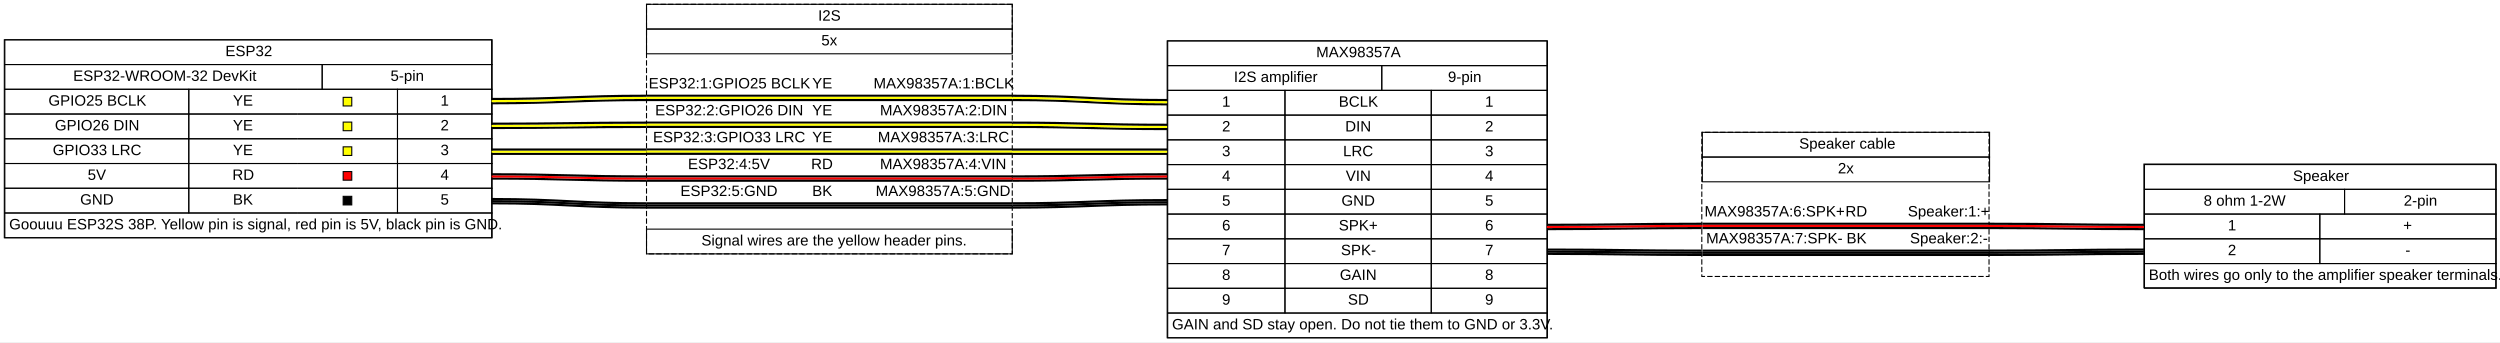
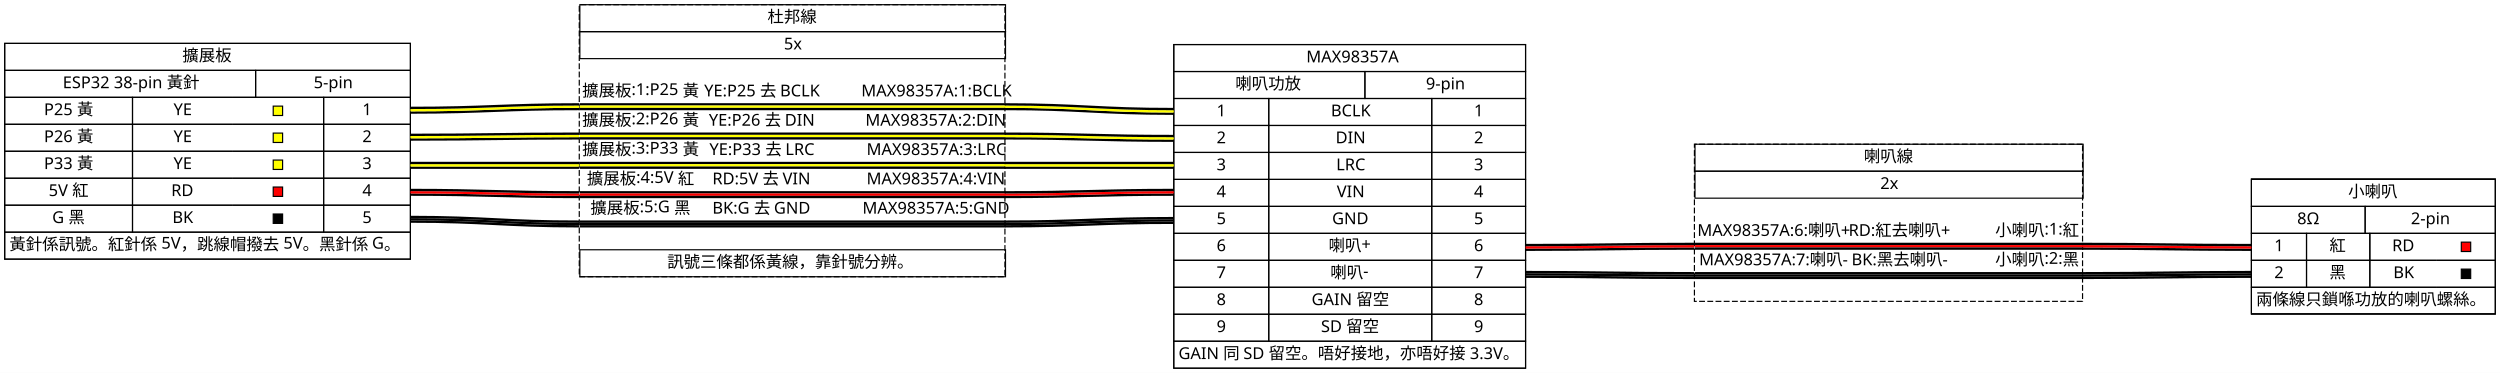
- <svg xmlns="http://www.w3.org/2000/svg" width="2324pt" height="318pt" viewBox="0.00 0.00 2324.00 318.00">
+ <svg xmlns="http://www.w3.org/2000/svg" width="2132pt" height="318pt" viewBox="0.00 0.00 2132.00 318.00">
  <g id="graph0" class="graph" transform="scale(1 1) rotate(0) translate(4 314)">
-     <polygon fill="#ffffff" stroke="transparent" points="-4,4 -4,-314 2320,-314 2320,4 -4,4" />
+     <polygon fill="#ffffff" stroke="transparent" points="-4,4 -4,-314 2128,-314 2128,4 -4,4" />
    <g id="node1" class="node">
-       <polygon fill="#ffffff" stroke="black" points="453,-277 0,-277 0,-93 453,-93 453,-277" />
-       <polygon fill="none" stroke="black" points="0.5,-254 0.5,-277 453.5,-277 453.5,-254 0.5,-254" />
-       <text text-anchor="start" x="205.5" y="-261.8" font-family="arial" font-size="14.00">ESP32</text>
-       <polygon fill="none" stroke="black" points="0.5,-231 0.5,-254 295.5,-254 295.5,-231 0.5,-231" />
-       <text text-anchor="start" x="64" y="-238.8" font-family="arial" font-size="14.00">ESP32-WROOM-32 DevKit</text>
-       <polygon fill="none" stroke="black" points="295.5,-231 295.5,-254 453.5,-254 453.5,-231 295.5,-231" />
-       <text text-anchor="start" x="359" y="-238.8" font-family="arial" font-size="14.00">5-pin</text>
-       <polygon fill="none" stroke="black" points="0.5,-208 0.5,-231 171.5,-231 171.5,-208 0.5,-208" />
-       <text text-anchor="start" x="41" y="-215.8" font-family="arial" font-size="14.00">GPIO25 BCLK</text>
-       <polyline fill="none" stroke="black" points="272.5,-231 171.5,-231 171.5,-208 272.5,-208 " />
-       <text text-anchor="start" x="212.5" y="-215.8" font-family="arial" font-size="14.00">YE</text>
-       <polyline fill="none" stroke="black" points="272.5,-208 365.5,-208 365.5,-231 272.5,-231 " />
-       <polygon fill="#ffff00" stroke="transparent" points="315,-215.5 315,-223.5 323,-223.5 323,-215.5 315,-215.5" />
-       <polygon fill="none" stroke="black" points="315,-215.5 315,-223.5 323,-223.5 323,-215.5 315,-215.5" />
-       <polygon fill="none" stroke="black" points="365.5,-208 365.5,-231 453.5,-231 453.5,-208 365.5,-208" />
-       <text text-anchor="start" x="405.5" y="-215.8" font-family="arial" font-size="14.00">1</text>
-       <polygon fill="none" stroke="black" points="0.5,-185 0.5,-208 171.5,-208 171.5,-185 0.5,-185" />
-       <text text-anchor="start" x="47" y="-192.8" font-family="arial" font-size="14.00">GPIO26 DIN</text>
-       <polyline fill="none" stroke="black" points="272.5,-208 171.5,-208 171.5,-185 272.5,-185 " />
-       <text text-anchor="start" x="212.5" y="-192.8" font-family="arial" font-size="14.00">YE</text>
-       <polyline fill="none" stroke="black" points="272.5,-185 365.5,-185 365.5,-208 272.5,-208 " />
-       <polygon fill="#ffff00" stroke="transparent" points="315,-192.5 315,-200.5 323,-200.5 323,-192.5 315,-192.5" />
-       <polygon fill="none" stroke="black" points="315,-192.5 315,-200.5 323,-200.5 323,-192.5 315,-192.5" />
-       <polygon fill="none" stroke="black" points="365.5,-185 365.5,-208 453.5,-208 453.5,-185 365.5,-185" />
-       <text text-anchor="start" x="405.5" y="-192.8" font-family="arial" font-size="14.00">2</text>
-       <polygon fill="none" stroke="black" points="0.5,-162 0.5,-185 171.5,-185 171.5,-162 0.5,-162" />
-       <text text-anchor="start" x="45" y="-169.8" font-family="arial" font-size="14.00">GPIO33 LRC</text>
-       <polyline fill="none" stroke="black" points="272.5,-185 171.5,-185 171.5,-162 272.5,-162 " />
-       <text text-anchor="start" x="212.5" y="-169.8" font-family="arial" font-size="14.00">YE</text>
-       <polyline fill="none" stroke="black" points="272.5,-162 365.5,-162 365.5,-185 272.5,-185 " />
-       <polygon fill="#ffff00" stroke="transparent" points="315,-169.5 315,-177.5 323,-177.5 323,-169.5 315,-169.5" />
-       <polygon fill="none" stroke="black" points="315,-169.5 315,-177.5 323,-177.5 323,-169.5 315,-169.5" />
-       <polygon fill="none" stroke="black" points="365.5,-162 365.5,-185 453.5,-185 453.5,-162 365.5,-162" />
-       <text text-anchor="start" x="405.5" y="-169.8" font-family="arial" font-size="14.00">3</text>
-       <polygon fill="none" stroke="black" points="0.5,-139 0.5,-162 171.5,-162 171.5,-139 0.5,-139" />
-       <text text-anchor="start" x="77.5" y="-146.8" font-family="arial" font-size="14.00">5V</text>
-       <polyline fill="none" stroke="black" points="272.5,-162 171.5,-162 171.5,-139 272.5,-139 " />
-       <text text-anchor="start" x="212" y="-146.8" font-family="arial" font-size="14.00">RD</text>
-       <polyline fill="none" stroke="black" points="272.5,-139 365.5,-139 365.5,-162 272.5,-162 " />
-       <polygon fill="#ff0000" stroke="transparent" points="315,-146.5 315,-154.5 323,-154.5 323,-146.5 315,-146.5" />
-       <polygon fill="none" stroke="black" points="315,-146.5 315,-154.5 323,-154.5 323,-146.5 315,-146.5" />
-       <polygon fill="none" stroke="black" points="365.5,-139 365.5,-162 453.5,-162 453.5,-139 365.5,-139" />
-       <text text-anchor="start" x="405.5" y="-146.8" font-family="arial" font-size="14.00">4</text>
-       <polygon fill="none" stroke="black" points="0.5,-116 0.5,-139 171.5,-139 171.5,-116 0.5,-116" />
-       <text text-anchor="start" x="70.5" y="-123.8" font-family="arial" font-size="14.00">GND</text>
-       <polyline fill="none" stroke="black" points="272.5,-139 171.5,-139 171.5,-116 272.5,-116 " />
-       <text text-anchor="start" x="212.5" y="-123.8" font-family="arial" font-size="14.00">BK</text>
-       <polyline fill="none" stroke="black" points="272.5,-116 365.5,-116 365.5,-139 272.5,-139 " />
-       <polygon fill="#000000" stroke="transparent" points="315,-123.5 315,-131.5 323,-131.5 323,-123.5 315,-123.5" />
-       <polygon fill="none" stroke="black" points="315,-123.5 315,-131.5 323,-131.5 323,-123.5 315,-123.5" />
-       <polygon fill="none" stroke="black" points="365.5,-116 365.5,-139 453.5,-139 453.5,-116 365.5,-116" />
-       <text text-anchor="start" x="405.5" y="-123.8" font-family="arial" font-size="14.00">5</text>
-       <polygon fill="none" stroke="black" points="0.5,-93 0.5,-116 453.5,-116 453.5,-93 0.5,-93" />
-       <text text-anchor="start" x="4.5" y="-100.8" font-family="arial" font-size="14.00">Goouuu ESP32S 38P. Yellow pin is signal, red pin is 5V, black pin is GND.</text>
+       <polygon fill="#ffffff" stroke="black" points="346,-277 0,-277 0,-93 346,-93 346,-277" />
+       <polygon fill="none" stroke="black" points="0,-254 0,-277 346,-277 346,-254 0,-254" />
+       <text text-anchor="start" x="151.5" y="-261.8" font-family="WenQuanYi Micro Hei" font-size="14.00">擴展板</text>
+       <polygon fill="none" stroke="black" points="0,-231 0,-254 214,-254 214,-231 0,-231" />
+       <text text-anchor="start" x="49.5" y="-238.8" font-family="WenQuanYi Micro Hei" font-size="14.00">ESP32 38-pin 黃針</text>
+       <polygon fill="none" stroke="black" points="214,-231 214,-254 346,-254 346,-231 214,-231" />
+       <text text-anchor="start" x="263.5" y="-238.8" font-family="WenQuanYi Micro Hei" font-size="14.00">5-pin</text>
+       <polygon fill="none" stroke="black" points="0,-208 0,-231 109,-231 109,-208 0,-208" />
+       <text text-anchor="start" x="33.5" y="-215.8" font-family="WenQuanYi Micro Hei" font-size="14.00">P25 黃</text>
+       <polyline fill="none" stroke="black" points="194,-231 109,-231 109,-208 194,-208 " />
+       <text text-anchor="start" x="144" y="-215.8" font-family="WenQuanYi Micro Hei" font-size="14.00">YE</text>
+       <polyline fill="none" stroke="black" points="194,-208 272,-208 272,-231 194,-231 " />
+       <polygon fill="#ffff00" stroke="transparent" points="229,-215.5 229,-223.5 237,-223.5 237,-215.5 229,-215.5" />
+       <polygon fill="none" stroke="black" points="229,-215.5 229,-223.5 237,-223.5 237,-215.5 229,-215.5" />
+       <polygon fill="none" stroke="black" points="272,-208 272,-231 346,-231 346,-208 272,-208" />
+       <text text-anchor="start" x="305" y="-215.8" font-family="WenQuanYi Micro Hei" font-size="14.00">1</text>
+       <polygon fill="none" stroke="black" points="0,-185 0,-208 109,-208 109,-185 0,-185" />
+       <text text-anchor="start" x="33.5" y="-192.8" font-family="WenQuanYi Micro Hei" font-size="14.00">P26 黃</text>
+       <polyline fill="none" stroke="black" points="194,-208 109,-208 109,-185 194,-185 " />
+       <text text-anchor="start" x="144" y="-192.8" font-family="WenQuanYi Micro Hei" font-size="14.00">YE</text>
+       <polyline fill="none" stroke="black" points="194,-185 272,-185 272,-208 194,-208 " />
+       <polygon fill="#ffff00" stroke="transparent" points="229,-192.5 229,-200.5 237,-200.5 237,-192.5 229,-192.5" />
+       <polygon fill="none" stroke="black" points="229,-192.5 229,-200.5 237,-200.5 237,-192.5 229,-192.5" />
+       <polygon fill="none" stroke="black" points="272,-185 272,-208 346,-208 346,-185 272,-185" />
+       <text text-anchor="start" x="305" y="-192.8" font-family="WenQuanYi Micro Hei" font-size="14.00">2</text>
+       <polygon fill="none" stroke="black" points="0,-162 0,-185 109,-185 109,-162 0,-162" />
+       <text text-anchor="start" x="33.5" y="-169.8" font-family="WenQuanYi Micro Hei" font-size="14.00">P33 黃</text>
+       <polyline fill="none" stroke="black" points="194,-185 109,-185 109,-162 194,-162 " />
+       <text text-anchor="start" x="144" y="-169.8" font-family="WenQuanYi Micro Hei" font-size="14.00">YE</text>
+       <polyline fill="none" stroke="black" points="194,-162 272,-162 272,-185 194,-185 " />
+       <polygon fill="#ffff00" stroke="transparent" points="229,-169.5 229,-177.5 237,-177.5 237,-169.5 229,-169.5" />
+       <polygon fill="none" stroke="black" points="229,-169.5 229,-177.5 237,-177.5 237,-169.5 229,-169.5" />
+       <polygon fill="none" stroke="black" points="272,-162 272,-185 346,-185 346,-162 272,-162" />
+       <text text-anchor="start" x="305" y="-169.8" font-family="WenQuanYi Micro Hei" font-size="14.00">3</text>
+       <polygon fill="none" stroke="black" points="0,-139 0,-162 109,-162 109,-139 0,-139" />
+       <text text-anchor="start" x="37.5" y="-146.8" font-family="WenQuanYi Micro Hei" font-size="14.00">5V 紅</text>
+       <polyline fill="none" stroke="black" points="194,-162 109,-162 109,-139 194,-139 " />
+       <text text-anchor="start" x="142" y="-146.8" font-family="WenQuanYi Micro Hei" font-size="14.00">RD</text>
+       <polyline fill="none" stroke="black" points="194,-139 272,-139 272,-162 194,-162 " />
+       <polygon fill="#ff0000" stroke="transparent" points="229,-146.5 229,-154.5 237,-154.5 237,-146.5 229,-146.5" />
+       <polygon fill="none" stroke="black" points="229,-146.5 229,-154.5 237,-154.5 237,-146.5 229,-146.5" />
+       <polygon fill="none" stroke="black" points="272,-139 272,-162 346,-162 346,-139 272,-139" />
+       <text text-anchor="start" x="305" y="-146.8" font-family="WenQuanYi Micro Hei" font-size="14.00">4</text>
+       <polygon fill="none" stroke="black" points="0,-116 0,-139 109,-139 109,-116 0,-116" />
+       <text text-anchor="start" x="40.5" y="-123.8" font-family="WenQuanYi Micro Hei" font-size="14.00">G 黑</text>
+       <polyline fill="none" stroke="black" points="194,-139 109,-139 109,-116 194,-116 " />
+       <text text-anchor="start" x="143" y="-123.8" font-family="WenQuanYi Micro Hei" font-size="14.00">BK</text>
+       <polyline fill="none" stroke="black" points="194,-116 272,-116 272,-139 194,-139 " />
+       <polygon fill="#000000" stroke="transparent" points="229,-123.5 229,-131.5 237,-131.5 237,-123.5 229,-123.5" />
+       <polygon fill="none" stroke="black" points="229,-123.5 229,-131.5 237,-131.5 237,-123.5 229,-123.5" />
+       <polygon fill="none" stroke="black" points="272,-116 272,-139 346,-139 346,-116 272,-116" />
+       <text text-anchor="start" x="305" y="-123.8" font-family="WenQuanYi Micro Hei" font-size="14.00">5</text>
+       <polygon fill="none" stroke="black" points="0,-93 0,-116 346,-116 346,-93 0,-93" />
+       <text text-anchor="start" x="4" y="-100.8" font-family="WenQuanYi Micro Hei" font-size="14.00">黃針係訊號。紅針係 5V，跳線帽撥去 5V。黑針係 G。</text>
    </g>
    <g id="node4" class="node">
-       <polygon fill="#ffffff" stroke="black" stroke-dasharray="5,2" points="937,-310 597,-310 597,-78 937,-78 937,-310" />
-       <polygon fill="none" stroke="black" points="597,-287 597,-310 937,-310 937,-287 597,-287" />
-       <text text-anchor="start" x="756.5" y="-294.8" font-family="arial" font-size="14.00">I2S</text>
-       <polygon fill="none" stroke="black" points="597,-264 597,-287 937,-287 937,-264 597,-264" />
-       <text text-anchor="start" x="759.5" y="-271.8" font-family="arial" font-size="14.00">5x</text>
-       <text text-anchor="start" x="670.5" y="-250.8" font-family="arial" font-size="14.00"> </text>
-       <text text-anchor="start" x="599" y="-231.8" font-family="arial" font-size="14.00">ESP32:1:GPIO25 BCLK</text>
-       <text text-anchor="start" x="751" y="-231.8" font-family="arial" font-size="14.00">     YE    </text>
-       <text text-anchor="start" x="808" y="-231.8" font-family="arial" font-size="14.00">MAX98357A:1:BCLK</text>
-       <polygon fill="#000000" stroke="transparent" points="597,-224 597,-226 937,-226 937,-224 597,-224" />
-       <polygon fill="#ffff00" stroke="transparent" points="597,-222 597,-224 937,-224 937,-222 597,-222" />
-       <polygon fill="#000000" stroke="transparent" points="597,-220 597,-222 937,-222 937,-220 597,-220" />
-       <text text-anchor="start" x="605" y="-206.8" font-family="arial" font-size="14.00">ESP32:2:GPIO26 DIN</text>
-       <text text-anchor="start" x="751" y="-206.8" font-family="arial" font-size="14.00">     YE    </text>
-       <text text-anchor="start" x="814" y="-206.8" font-family="arial" font-size="14.00">MAX98357A:2:DIN</text>
-       <polygon fill="#000000" stroke="transparent" points="597,-199 597,-201 937,-201 937,-199 597,-199" />
-       <polygon fill="#ffff00" stroke="transparent" points="597,-197 597,-199 937,-199 937,-197 597,-197" />
-       <polygon fill="#000000" stroke="transparent" points="597,-195 597,-197 937,-197 937,-195 597,-195" />
-       <text text-anchor="start" x="603" y="-181.8" font-family="arial" font-size="14.00">ESP32:3:GPIO33 LRC</text>
-       <text text-anchor="start" x="751" y="-181.8" font-family="arial" font-size="14.00">     YE    </text>
-       <text text-anchor="start" x="812" y="-181.8" font-family="arial" font-size="14.00">MAX98357A:3:LRC</text>
-       <polygon fill="#000000" stroke="transparent" points="597,-174 597,-176 937,-176 937,-174 597,-174" />
-       <polygon fill="#ffff00" stroke="transparent" points="597,-172 597,-174 937,-174 937,-172 597,-172" />
-       <polygon fill="#000000" stroke="transparent" points="597,-170 597,-172 937,-172 937,-170 597,-170" />
-       <text text-anchor="start" x="635.5" y="-156.8" font-family="arial" font-size="14.00">ESP32:4:5V</text>
-       <text text-anchor="start" x="750" y="-156.8" font-family="arial" font-size="14.00">     RD    </text>
-       <text text-anchor="start" x="814" y="-156.8" font-family="arial" font-size="14.00">MAX98357A:4:VIN</text>
-       <polygon fill="#000000" stroke="transparent" points="597,-149 597,-151 937,-151 937,-149 597,-149" />
-       <polygon fill="#ff0000" stroke="transparent" points="597,-147 597,-149 937,-149 937,-147 597,-147" />
-       <polygon fill="#000000" stroke="transparent" points="597,-145 597,-147 937,-147 937,-145 597,-145" />
-       <text text-anchor="start" x="628.5" y="-131.8" font-family="arial" font-size="14.00">ESP32:5:GND</text>
-       <text text-anchor="start" x="751" y="-131.8" font-family="arial" font-size="14.00">     BK    </text>
-       <text text-anchor="start" x="810" y="-131.8" font-family="arial" font-size="14.00">MAX98357A:5:GND</text>
-       <polygon fill="#000000" stroke="transparent" points="597,-124 597,-126 937,-126 937,-124 597,-124" />
-       <polygon fill="#000000" stroke="transparent" points="597,-122 597,-124 937,-124 937,-122 597,-122" />
-       <polygon fill="#000000" stroke="transparent" points="597,-120 597,-122 937,-122 937,-120 597,-120" />
-       <text text-anchor="start" x="670.5" y="-106.8" font-family="arial" font-size="14.00"> </text>
-       <polygon fill="none" stroke="black" points="597,-78 597,-101 937,-101 937,-78 597,-78" />
-       <text text-anchor="start" x="648" y="-85.8" font-family="arial" font-size="14.00">Signal wires are the yellow header pins.</text>
+       <polygon fill="#ffffff" stroke="black" stroke-dasharray="5,2" points="853,-310 490,-310 490,-78 853,-78 853,-310" />
+       <polygon fill="none" stroke="black" points="490.5,-287 490.5,-310 853.5,-310 853.5,-287 490.5,-287" />
+       <text text-anchor="start" x="650.5" y="-294.8" font-family="WenQuanYi Micro Hei" font-size="14.00">杜邦線</text>
+       <polygon fill="none" stroke="black" points="490.5,-264 490.5,-287 853.5,-287 853.5,-264 490.5,-264" />
+       <text text-anchor="start" x="664.5" y="-271.8" font-family="WenQuanYi Micro Hei" font-size="14.00">5x</text>
+       <text text-anchor="start" x="540.5" y="-250.8" font-family="WenQuanYi Micro Hei" font-size="14.00"> </text>
+       <text text-anchor="start" x="492.5" y="-231.8" font-family="WenQuanYi Micro Hei" font-size="14.00">擴展板:1:P25 黃</text>
+       <text text-anchor="start" x="596.5" y="-231.8" font-family="WenQuanYi Micro Hei" font-size="14.00">     YE:P25 去 BCLK    </text>
+       <text text-anchor="start" x="730.5" y="-231.8" font-family="WenQuanYi Micro Hei" font-size="14.00">MAX98357A:1:BCLK</text>
+       <polygon fill="#000000" stroke="transparent" points="490.5,-224 490.5,-226 853.5,-226 853.5,-224 490.5,-224" />
+       <polygon fill="#ffff00" stroke="transparent" points="490.5,-222 490.5,-224 853.5,-224 853.5,-222 490.5,-222" />
+       <polygon fill="#000000" stroke="transparent" points="490.5,-220 490.5,-222 853.5,-222 853.5,-220 490.5,-220" />
+       <text text-anchor="start" x="492.5" y="-206.8" font-family="WenQuanYi Micro Hei" font-size="14.00">擴展板:2:P26 黃</text>
+       <text text-anchor="start" x="600.5" y="-206.8" font-family="WenQuanYi Micro Hei" font-size="14.00">     YE:P26 去 DIN    </text>
+       <text text-anchor="start" x="734" y="-206.8" font-family="WenQuanYi Micro Hei" font-size="14.00">MAX98357A:2:DIN</text>
+       <polygon fill="#000000" stroke="transparent" points="490.5,-199 490.5,-201 853.5,-201 853.5,-199 490.5,-199" />
+       <polygon fill="#ffff00" stroke="transparent" points="490.5,-197 490.5,-199 853.5,-199 853.5,-197 490.5,-197" />
+       <polygon fill="#000000" stroke="transparent" points="490.5,-195 490.5,-197 853.5,-197 853.5,-195 490.5,-195" />
+       <text text-anchor="start" x="492.5" y="-181.8" font-family="WenQuanYi Micro Hei" font-size="14.00">擴展板:3:P33 黃</text>
+       <text text-anchor="start" x="601" y="-181.8" font-family="WenQuanYi Micro Hei" font-size="14.00">     YE:P33 去 LRC    </text>
+       <text text-anchor="start" x="735" y="-181.8" font-family="WenQuanYi Micro Hei" font-size="14.00">MAX98357A:3:LRC</text>
+       <polygon fill="#000000" stroke="transparent" points="490.5,-174 490.5,-176 853.5,-176 853.5,-174 490.5,-174" />
+       <polygon fill="#ffff00" stroke="transparent" points="490.5,-172 490.5,-174 853.5,-174 853.5,-172 490.5,-172" />
+       <polygon fill="#000000" stroke="transparent" points="490.5,-170 490.5,-172 853.5,-172 853.5,-170 490.5,-170" />
+       <text text-anchor="start" x="496.5" y="-156.8" font-family="WenQuanYi Micro Hei" font-size="14.00">擴展板:4:5V 紅</text>
+       <text text-anchor="start" x="603.5" y="-156.8" font-family="WenQuanYi Micro Hei" font-size="14.00">     RD:5V 去 VIN    </text>
+       <text text-anchor="start" x="735" y="-156.8" font-family="WenQuanYi Micro Hei" font-size="14.00">MAX98357A:4:VIN</text>
+       <polygon fill="#000000" stroke="transparent" points="490.5,-149 490.5,-151 853.5,-151 853.5,-149 490.5,-149" />
+       <polygon fill="#ff0000" stroke="transparent" points="490.5,-147 490.5,-149 853.5,-149 853.5,-147 490.5,-147" />
+       <polygon fill="#000000" stroke="transparent" points="490.5,-145 490.5,-147 853.5,-147 853.5,-145 490.5,-145" />
+       <text text-anchor="start" x="499.5" y="-131.8" font-family="WenQuanYi Micro Hei" font-size="14.00">擴展板:5:G 黑</text>
+       <text text-anchor="start" x="603.5" y="-131.8" font-family="WenQuanYi Micro Hei" font-size="14.00">     BK:G 去 GND    </text>
+       <text text-anchor="start" x="731.5" y="-131.8" font-family="WenQuanYi Micro Hei" font-size="14.00">MAX98357A:5:GND</text>
+       <polygon fill="#000000" stroke="transparent" points="490.5,-124 490.5,-126 853.5,-126 853.5,-124 490.5,-124" />
+       <polygon fill="#000000" stroke="transparent" points="490.5,-122 490.5,-124 853.5,-124 853.5,-122 490.5,-122" />
+       <polygon fill="#000000" stroke="transparent" points="490.5,-120 490.5,-122 853.5,-122 853.5,-120 490.5,-120" />
+       <text text-anchor="start" x="540.5" y="-106.8" font-family="WenQuanYi Micro Hei" font-size="14.00"> </text>
+       <polygon fill="none" stroke="black" points="490.5,-78 490.5,-101 853.5,-101 853.5,-78 490.5,-78" />
+       <text text-anchor="start" x="565" y="-85.8" font-family="WenQuanYi Micro Hei" font-size="14.00">訊號三條都係黃線，靠針號分辨。</text>
    </g>
    <g id="edge1" class="edge">
-       <path fill="none" stroke="#000000" stroke-width="2" d="M453,-218C517.38,-218.03 533.36,-221.03 597,-221" />
-       <path fill="none" stroke="#ffff00" stroke-width="2" d="M453,-220C517.01,-220 532.99,-223 597,-223" />
-       <path fill="none" stroke="#000000" stroke-width="2" d="M453,-222C516.64,-221.97 532.62,-224.97 597,-225" />
+       <path fill="none" stroke="#000000" stroke-width="2" d="M346,-218C410.38,-218.03 426.36,-221.03 490,-221" />
+       <path fill="none" stroke="#ffff00" stroke-width="2" d="M346,-220C410.01,-220 425.99,-223 490,-223" />
+       <path fill="none" stroke="#000000" stroke-width="2" d="M346,-222C409.64,-221.97 425.62,-224.97 490,-225" />
    </g>
    <g id="edge3" class="edge">
-       <path fill="none" stroke="#000000" stroke-width="2" d="M453,-195C517.13,-195 533.12,-196 597,-196" />
-       <path fill="none" stroke="#ffff00" stroke-width="2" d="M453,-197C517,-197 533,-198 597,-198" />
-       <path fill="none" stroke="#000000" stroke-width="2" d="M453,-199C516.88,-199 532.87,-200 597,-200" />
+       <path fill="none" stroke="#000000" stroke-width="2" d="M346,-195C410.13,-195 426.12,-196 490,-196" />
+       <path fill="none" stroke="#ffff00" stroke-width="2" d="M346,-197C410,-197 426,-198 490,-198" />
+       <path fill="none" stroke="#000000" stroke-width="2" d="M346,-199C409.88,-199 425.87,-200 490,-200" />
    </g>
    <g id="edge5" class="edge">
-       <path fill="none" stroke="#000000" stroke-width="2" d="M453,-171C517,-171 533,-171 597,-171" />
-       <path fill="none" stroke="#ffff00" stroke-width="2" d="M453,-173C517,-173 533,-173 597,-173" />
-       <path fill="none" stroke="#000000" stroke-width="2" d="M453,-175C517,-175 533,-175 597,-175" />
+       <path fill="none" stroke="#000000" stroke-width="2" d="M346,-171C410,-171 426,-171 490,-171" />
+       <path fill="none" stroke="#ffff00" stroke-width="2" d="M346,-173C410,-173 426,-173 490,-173" />
+       <path fill="none" stroke="#000000" stroke-width="2" d="M346,-175C410,-175 426,-175 490,-175" />
    </g>
    <g id="edge7" class="edge">
-       <path fill="none" stroke="#000000" stroke-width="2" d="M453,-148C516.76,-148.02 532.75,-146.02 597,-146" />
-       <path fill="none" stroke="#ff0000" stroke-width="2" d="M453,-150C517.01,-150 532.99,-148 597,-148" />
-       <path fill="none" stroke="#000000" stroke-width="2" d="M453,-152C517.25,-151.98 533.24,-149.98 597,-150" />
+       <path fill="none" stroke="#000000" stroke-width="2" d="M346,-148C409.76,-148.02 425.75,-146.02 490,-146" />
+       <path fill="none" stroke="#ff0000" stroke-width="2" d="M346,-150C410.01,-150 425.99,-148 490,-148" />
+       <path fill="none" stroke="#000000" stroke-width="2" d="M346,-152C410.25,-151.98 426.24,-149.98 490,-150" />
    </g>
    <g id="edge9" class="edge">
-       <path fill="none" stroke="#000000" stroke-width="2" d="M453,-125C516.54,-125.06 532.49,-121.06 597,-121" />
-       <path fill="none" stroke="#000000" stroke-width="2" d="M453,-127C517.02,-127 532.98,-123 597,-123" />
-       <path fill="none" stroke="#000000" stroke-width="2" d="M453,-129C517.51,-128.94 533.46,-124.94 597,-125" />
+       <path fill="none" stroke="#000000" stroke-width="2" d="M346,-125C409.54,-125.06 425.49,-121.06 490,-121" />
+       <path fill="none" stroke="#000000" stroke-width="2" d="M346,-127C410.02,-127 425.98,-123 490,-123" />
+       <path fill="none" stroke="#000000" stroke-width="2" d="M346,-129C410.51,-128.94 426.46,-124.94 490,-125" />
    </g>
    <g id="node2" class="node">
-       <polygon fill="#ffffff" stroke="black" points="1434,-276 1081,-276 1081,0 1434,0 1434,-276" />
-       <polygon fill="none" stroke="black" points="1081.5,-253 1081.5,-276 1434.5,-276 1434.5,-253 1081.5,-253" />
-       <text text-anchor="start" x="1219.5" y="-260.8" font-family="arial" font-size="14.00">MAX98357A</text>
-       <polygon fill="none" stroke="black" points="1081.5,-230 1081.5,-253 1280.5,-253 1280.5,-230 1081.5,-230" />
-       <text text-anchor="start" x="1143" y="-237.8" font-family="arial" font-size="14.00">I2S amplifier</text>
-       <polygon fill="none" stroke="black" points="1280.5,-230 1280.5,-253 1434.5,-253 1434.5,-230 1280.5,-230" />
-       <text text-anchor="start" x="1342" y="-237.8" font-family="arial" font-size="14.00">9-pin</text>
-       <polygon fill="none" stroke="black" points="1081.5,-207 1081.5,-230 1190.5,-230 1190.5,-207 1081.5,-207" />
-       <text text-anchor="start" x="1132" y="-214.8" font-family="arial" font-size="14.00">1</text>
-       <polygon fill="none" stroke="black" points="1190.5,-207 1190.5,-230 1326.5,-230 1326.5,-207 1190.5,-207" />
-       <text text-anchor="start" x="1240.5" y="-214.8" font-family="arial" font-size="14.00">BCLK</text>
-       <polygon fill="none" stroke="black" points="1326.5,-207 1326.5,-230 1434.5,-230 1434.5,-207 1326.5,-207" />
-       <text text-anchor="start" x="1376.5" y="-214.8" font-family="arial" font-size="14.00">1</text>
-       <polygon fill="none" stroke="black" points="1081.5,-184 1081.5,-207 1190.5,-207 1190.5,-184 1081.5,-184" />
-       <text text-anchor="start" x="1132" y="-191.8" font-family="arial" font-size="14.00">2</text>
-       <polygon fill="none" stroke="black" points="1190.5,-184 1190.5,-207 1326.5,-207 1326.5,-184 1190.5,-184" />
-       <text text-anchor="start" x="1246.5" y="-191.8" font-family="arial" font-size="14.00">DIN</text>
-       <polygon fill="none" stroke="black" points="1326.5,-184 1326.5,-207 1434.5,-207 1434.5,-184 1326.5,-184" />
-       <text text-anchor="start" x="1376.5" y="-191.8" font-family="arial" font-size="14.00">2</text>
-       <polygon fill="none" stroke="black" points="1081.5,-161 1081.5,-184 1190.5,-184 1190.5,-161 1081.5,-161" />
-       <text text-anchor="start" x="1132" y="-168.8" font-family="arial" font-size="14.00">3</text>
-       <polygon fill="none" stroke="black" points="1190.5,-161 1190.5,-184 1326.5,-184 1326.5,-161 1190.5,-161" />
-       <text text-anchor="start" x="1244.5" y="-168.8" font-family="arial" font-size="14.00">LRC</text>
-       <polygon fill="none" stroke="black" points="1326.5,-161 1326.5,-184 1434.5,-184 1434.5,-161 1326.5,-161" />
-       <text text-anchor="start" x="1376.5" y="-168.8" font-family="arial" font-size="14.00">3</text>
-       <polygon fill="none" stroke="black" points="1081.5,-138 1081.5,-161 1190.5,-161 1190.5,-138 1081.5,-138" />
-       <text text-anchor="start" x="1132" y="-145.8" font-family="arial" font-size="14.00">4</text>
-       <polygon fill="none" stroke="black" points="1190.5,-138 1190.5,-161 1326.5,-161 1326.5,-138 1190.5,-138" />
-       <text text-anchor="start" x="1247" y="-145.8" font-family="arial" font-size="14.00">VIN</text>
-       <polygon fill="none" stroke="black" points="1326.5,-138 1326.5,-161 1434.5,-161 1434.5,-138 1326.5,-138" />
-       <text text-anchor="start" x="1376.5" y="-145.8" font-family="arial" font-size="14.00">4</text>
-       <polygon fill="none" stroke="black" points="1081.5,-115 1081.5,-138 1190.5,-138 1190.5,-115 1081.5,-115" />
-       <text text-anchor="start" x="1132" y="-122.8" font-family="arial" font-size="14.00">5</text>
-       <polygon fill="none" stroke="black" points="1190.5,-115 1190.5,-138 1326.5,-138 1326.5,-115 1190.5,-115" />
-       <text text-anchor="start" x="1243" y="-122.8" font-family="arial" font-size="14.00">GND</text>
-       <polygon fill="none" stroke="black" points="1326.5,-115 1326.5,-138 1434.5,-138 1434.5,-115 1326.5,-115" />
-       <text text-anchor="start" x="1376.5" y="-122.8" font-family="arial" font-size="14.00">5</text>
-       <polygon fill="none" stroke="black" points="1081.5,-92 1081.5,-115 1190.5,-115 1190.5,-92 1081.5,-92" />
-       <text text-anchor="start" x="1132" y="-99.8" font-family="arial" font-size="14.00">6</text>
-       <polygon fill="none" stroke="black" points="1190.5,-92 1190.5,-115 1326.5,-115 1326.5,-92 1190.5,-92" />
-       <text text-anchor="start" x="1240.5" y="-99.8" font-family="arial" font-size="14.00">SPK+</text>
-       <polygon fill="none" stroke="black" points="1326.5,-92 1326.5,-115 1434.5,-115 1434.5,-92 1326.5,-92" />
-       <text text-anchor="start" x="1376.5" y="-99.8" font-family="arial" font-size="14.00">6</text>
-       <polygon fill="none" stroke="black" points="1081.5,-69 1081.5,-92 1190.5,-92 1190.5,-69 1081.5,-69" />
-       <text text-anchor="start" x="1132" y="-76.8" font-family="arial" font-size="14.00">7</text>
-       <polygon fill="none" stroke="black" points="1190.5,-69 1190.5,-92 1326.5,-92 1326.5,-69 1190.5,-69" />
-       <text text-anchor="start" x="1242.5" y="-76.8" font-family="arial" font-size="14.00">SPK-</text>
-       <polygon fill="none" stroke="black" points="1326.5,-69 1326.5,-92 1434.5,-92 1434.5,-69 1326.5,-69" />
-       <text text-anchor="start" x="1376.5" y="-76.8" font-family="arial" font-size="14.00">7</text>
-       <polygon fill="none" stroke="black" points="1081.5,-46 1081.5,-69 1190.5,-69 1190.5,-46 1081.5,-46" />
-       <text text-anchor="start" x="1132" y="-53.8" font-family="arial" font-size="14.00">8</text>
-       <polygon fill="none" stroke="black" points="1190.5,-46 1190.5,-69 1326.5,-69 1326.5,-46 1190.5,-46" />
-       <text text-anchor="start" x="1241.5" y="-53.8" font-family="arial" font-size="14.00">GAIN</text>
-       <polygon fill="none" stroke="black" points="1326.5,-46 1326.5,-69 1434.5,-69 1434.5,-46 1326.5,-46" />
-       <text text-anchor="start" x="1376.5" y="-53.8" font-family="arial" font-size="14.00">8</text>
-       <polygon fill="none" stroke="black" points="1081.5,-23 1081.5,-46 1190.5,-46 1190.5,-23 1081.5,-23" />
-       <text text-anchor="start" x="1132" y="-30.8" font-family="arial" font-size="14.00">9</text>
-       <polygon fill="none" stroke="black" points="1190.5,-23 1190.5,-46 1326.5,-46 1326.5,-23 1190.5,-23" />
-       <text text-anchor="start" x="1249" y="-30.8" font-family="arial" font-size="14.00">SD</text>
-       <polygon fill="none" stroke="black" points="1326.5,-23 1326.5,-46 1434.5,-46 1434.5,-23 1326.5,-23" />
-       <text text-anchor="start" x="1376.5" y="-30.8" font-family="arial" font-size="14.00">9</text>
-       <polygon fill="none" stroke="black" points="1081.5,0 1081.5,-23 1434.5,-23 1434.5,0 1081.5,0" />
-       <text text-anchor="start" x="1085.5" y="-7.8" font-family="arial" font-size="14.00">GAIN and SD stay open. Do not tie them to GND or 3.3V.</text>
+       <polygon fill="#ffffff" stroke="black" points="1297,-276 997,-276 997,0 1297,0 1297,-276" />
+       <polygon fill="none" stroke="black" points="997,-253 997,-276 1297,-276 1297,-253 997,-253" />
+       <text text-anchor="start" x="1110" y="-260.8" font-family="WenQuanYi Micro Hei" font-size="14.00">MAX98357A</text>
+       <polygon fill="none" stroke="black" points="997,-230 997,-253 1160,-253 1160,-230 997,-230" />
+       <text text-anchor="start" x="1049.5" y="-237.8" font-family="WenQuanYi Micro Hei" font-size="14.00">喇叭功放</text>
+       <polygon fill="none" stroke="black" points="1160,-230 1160,-253 1297,-253 1297,-230 1160,-230" />
+       <text text-anchor="start" x="1212" y="-237.8" font-family="WenQuanYi Micro Hei" font-size="14.00">9-pin</text>
+       <polygon fill="none" stroke="black" points="997,-207 997,-230 1078,-230 1078,-207 997,-207" />
+       <text text-anchor="start" x="1033.5" y="-214.8" font-family="WenQuanYi Micro Hei" font-size="14.00">1</text>
+       <polygon fill="none" stroke="black" points="1078,-207 1078,-230 1217,-230 1217,-207 1078,-207" />
+       <text text-anchor="start" x="1131" y="-214.8" font-family="WenQuanYi Micro Hei" font-size="14.00">BCLK</text>
+       <polygon fill="none" stroke="black" points="1217,-207 1217,-230 1297,-230 1297,-207 1217,-207" />
+       <text text-anchor="start" x="1253" y="-214.8" font-family="WenQuanYi Micro Hei" font-size="14.00">1</text>
+       <polygon fill="none" stroke="black" points="997,-184 997,-207 1078,-207 1078,-184 997,-184" />
+       <text text-anchor="start" x="1033.5" y="-191.8" font-family="WenQuanYi Micro Hei" font-size="14.00">2</text>
+       <polygon fill="none" stroke="black" points="1078,-184 1078,-207 1217,-207 1217,-184 1078,-184" />
+       <text text-anchor="start" x="1135" y="-191.8" font-family="WenQuanYi Micro Hei" font-size="14.00">DIN</text>
+       <polygon fill="none" stroke="black" points="1217,-184 1217,-207 1297,-207 1297,-184 1217,-184" />
+       <text text-anchor="start" x="1253" y="-191.8" font-family="WenQuanYi Micro Hei" font-size="14.00">2</text>
+       <polygon fill="none" stroke="black" points="997,-161 997,-184 1078,-184 1078,-161 997,-161" />
+       <text text-anchor="start" x="1033.5" y="-168.8" font-family="WenQuanYi Micro Hei" font-size="14.00">3</text>
+       <polygon fill="none" stroke="black" points="1078,-161 1078,-184 1217,-184 1217,-161 1078,-161" />
+       <text text-anchor="start" x="1135.5" y="-168.8" font-family="WenQuanYi Micro Hei" font-size="14.00">LRC</text>
+       <polygon fill="none" stroke="black" points="1217,-161 1217,-184 1297,-184 1297,-161 1217,-161" />
+       <text text-anchor="start" x="1253" y="-168.8" font-family="WenQuanYi Micro Hei" font-size="14.00">3</text>
+       <polygon fill="none" stroke="black" points="997,-138 997,-161 1078,-161 1078,-138 997,-138" />
+       <text text-anchor="start" x="1033.5" y="-145.8" font-family="WenQuanYi Micro Hei" font-size="14.00">4</text>
+       <polygon fill="none" stroke="black" points="1078,-138 1078,-161 1217,-161 1217,-138 1078,-138" />
+       <text text-anchor="start" x="1136" y="-145.8" font-family="WenQuanYi Micro Hei" font-size="14.00">VIN</text>
+       <polygon fill="none" stroke="black" points="1217,-138 1217,-161 1297,-161 1297,-138 1217,-138" />
+       <text text-anchor="start" x="1253" y="-145.8" font-family="WenQuanYi Micro Hei" font-size="14.00">4</text>
+       <polygon fill="none" stroke="black" points="997,-115 997,-138 1078,-138 1078,-115 997,-115" />
+       <text text-anchor="start" x="1033.5" y="-122.8" font-family="WenQuanYi Micro Hei" font-size="14.00">5</text>
+       <polygon fill="none" stroke="black" points="1078,-115 1078,-138 1217,-138 1217,-115 1078,-115" />
+       <text text-anchor="start" x="1132" y="-122.8" font-family="WenQuanYi Micro Hei" font-size="14.00">GND</text>
+       <polygon fill="none" stroke="black" points="1217,-115 1217,-138 1297,-138 1297,-115 1217,-115" />
+       <text text-anchor="start" x="1253" y="-122.8" font-family="WenQuanYi Micro Hei" font-size="14.00">5</text>
+       <polygon fill="none" stroke="black" points="997,-92 997,-115 1078,-115 1078,-92 997,-92" />
+       <text text-anchor="start" x="1033.5" y="-99.8" font-family="WenQuanYi Micro Hei" font-size="14.00">6</text>
+       <polygon fill="none" stroke="black" points="1078,-92 1078,-115 1217,-115 1217,-92 1078,-92" />
+       <text text-anchor="start" x="1129" y="-99.8" font-family="WenQuanYi Micro Hei" font-size="14.00">喇叭+</text>
+       <polygon fill="none" stroke="black" points="1217,-92 1217,-115 1297,-115 1297,-92 1217,-92" />
+       <text text-anchor="start" x="1253" y="-99.8" font-family="WenQuanYi Micro Hei" font-size="14.00">6</text>
+       <polygon fill="none" stroke="black" points="997,-69 997,-92 1078,-92 1078,-69 997,-69" />
+       <text text-anchor="start" x="1033.5" y="-76.8" font-family="WenQuanYi Micro Hei" font-size="14.00">7</text>
+       <polygon fill="none" stroke="black" points="1078,-69 1078,-92 1217,-92 1217,-69 1078,-69" />
+       <text text-anchor="start" x="1130.5" y="-76.8" font-family="WenQuanYi Micro Hei" font-size="14.00">喇叭-</text>
+       <polygon fill="none" stroke="black" points="1217,-69 1217,-92 1297,-92 1297,-69 1217,-69" />
+       <text text-anchor="start" x="1253" y="-76.8" font-family="WenQuanYi Micro Hei" font-size="14.00">7</text>
+       <polygon fill="none" stroke="black" points="997,-46 997,-69 1078,-69 1078,-46 997,-46" />
+       <text text-anchor="start" x="1033.5" y="-53.8" font-family="WenQuanYi Micro Hei" font-size="14.00">8</text>
+       <polygon fill="none" stroke="black" points="1078,-46 1078,-69 1217,-69 1217,-46 1078,-46" />
+       <text text-anchor="start" x="1114.5" y="-53.8" font-family="WenQuanYi Micro Hei" font-size="14.00">GAIN 留空</text>
+       <polygon fill="none" stroke="black" points="1217,-46 1217,-69 1297,-69 1297,-46 1217,-46" />
+       <text text-anchor="start" x="1253" y="-53.8" font-family="WenQuanYi Micro Hei" font-size="14.00">8</text>
+       <polygon fill="none" stroke="black" points="997,-23 997,-46 1078,-46 1078,-23 997,-23" />
+       <text text-anchor="start" x="1033.5" y="-30.8" font-family="WenQuanYi Micro Hei" font-size="14.00">9</text>
+       <polygon fill="none" stroke="black" points="1078,-23 1078,-46 1217,-46 1217,-23 1078,-23" />
+       <text text-anchor="start" x="1122.5" y="-30.8" font-family="WenQuanYi Micro Hei" font-size="14.00">SD 留空</text>
+       <polygon fill="none" stroke="black" points="1217,-23 1217,-46 1297,-46 1297,-23 1217,-23" />
+       <text text-anchor="start" x="1253" y="-30.8" font-family="WenQuanYi Micro Hei" font-size="14.00">9</text>
+       <polygon fill="none" stroke="black" points="997,0 997,-23 1297,-23 1297,0 997,0" />
+       <text text-anchor="start" x="1001" y="-7.8" font-family="WenQuanYi Micro Hei" font-size="14.00">GAIN 同 SD 留空。唔好接地，亦唔好接 3.3V。</text>
    </g>
    <g id="node5" class="node">
-       <polygon fill="#ffffff" stroke="black" stroke-dasharray="5,2" points="1845,-191 1578,-191 1578,-57 1845,-57 1845,-191" />
-       <polygon fill="none" stroke="black" points="1578.5,-168 1578.5,-191 1845.5,-191 1845.5,-168 1578.5,-168" />
-       <text text-anchor="start" x="1668.5" y="-175.8" font-family="arial" font-size="14.00">Speaker cable</text>
-       <polygon fill="none" stroke="black" points="1578.5,-145 1578.5,-168 1845.5,-168 1845.5,-145 1578.5,-145" />
-       <text text-anchor="start" x="1704.5" y="-152.8" font-family="arial" font-size="14.00">2x</text>
-       <text text-anchor="start" x="1642" y="-131.8" font-family="arial" font-size="14.00"> </text>
-       <text text-anchor="start" x="1580.5" y="-112.8" font-family="arial" font-size="14.00">MAX98357A:6:SPK+</text>
-       <text text-anchor="start" x="1711.5" y="-112.8" font-family="arial" font-size="14.00">     RD    </text>
-       <text text-anchor="start" x="1769.5" y="-112.8" font-family="arial" font-size="14.00">Speaker:1:+</text>
-       <polygon fill="#000000" stroke="transparent" points="1578.5,-105 1578.5,-107 1845.5,-107 1845.5,-105 1578.5,-105" />
-       <polygon fill="#ff0000" stroke="transparent" points="1578.5,-103 1578.5,-105 1845.5,-105 1845.5,-103 1578.5,-103" />
-       <polygon fill="#000000" stroke="transparent" points="1578.5,-101 1578.5,-103 1845.5,-103 1845.5,-101 1578.5,-101" />
-       <text text-anchor="start" x="1582" y="-87.8" font-family="arial" font-size="14.00">MAX98357A:7:SPK-</text>
-       <text text-anchor="start" x="1712.5" y="-87.8" font-family="arial" font-size="14.00">     BK    </text>
-       <text text-anchor="start" x="1771.5" y="-87.8" font-family="arial" font-size="14.00">Speaker:2:-</text>
-       <polygon fill="#000000" stroke="transparent" points="1578.5,-80 1578.5,-82 1845.5,-82 1845.5,-80 1578.5,-80" />
-       <polygon fill="#000000" stroke="transparent" points="1578.5,-78 1578.5,-80 1845.5,-80 1845.5,-78 1578.5,-78" />
-       <polygon fill="#000000" stroke="transparent" points="1578.5,-76 1578.5,-78 1845.5,-78 1845.5,-76 1578.5,-76" />
-       <text text-anchor="start" x="1642" y="-62.8" font-family="arial" font-size="14.00"> </text>
+       <polygon fill="#ffffff" stroke="black" stroke-dasharray="5,2" points="1772,-191 1441,-191 1441,-57 1772,-57 1772,-191" />
+       <polygon fill="none" stroke="black" points="1441.5,-168 1441.5,-191 1772.5,-191 1772.5,-168 1441.5,-168" />
+       <text text-anchor="start" x="1585.5" y="-175.8" font-family="WenQuanYi Micro Hei" font-size="14.00">喇叭線</text>
+       <polygon fill="none" stroke="black" points="1441.5,-145 1441.5,-168 1772.5,-168 1772.5,-145 1441.5,-145" />
+       <text text-anchor="start" x="1599.5" y="-152.8" font-family="WenQuanYi Micro Hei" font-size="14.00">2x</text>
+       <text text-anchor="start" x="1504" y="-131.8" font-family="WenQuanYi Micro Hei" font-size="14.00"> </text>
+       <text text-anchor="start" x="1443.5" y="-112.8" font-family="WenQuanYi Micro Hei" font-size="14.00">MAX98357A:6:喇叭+</text>
+       <text text-anchor="start" x="1572.5" y="-112.8" font-family="WenQuanYi Micro Hei" font-size="14.00">     RD:紅去喇叭+    </text>
+       <text text-anchor="start" x="1697.5" y="-112.8" font-family="WenQuanYi Micro Hei" font-size="14.00">小喇叭:1:紅</text>
+       <polygon fill="#000000" stroke="transparent" points="1441.5,-105 1441.5,-107 1772.5,-107 1772.5,-105 1441.5,-105" />
+       <polygon fill="#ff0000" stroke="transparent" points="1441.5,-103 1441.5,-105 1772.5,-105 1772.5,-103 1441.5,-103" />
+       <polygon fill="#000000" stroke="transparent" points="1441.5,-101 1441.5,-103 1772.5,-103 1772.5,-101 1441.5,-101" />
+       <text text-anchor="start" x="1445" y="-87.8" font-family="WenQuanYi Micro Hei" font-size="14.00">MAX98357A:7:喇叭-</text>
+       <text text-anchor="start" x="1575" y="-87.8" font-family="WenQuanYi Micro Hei" font-size="14.00">     BK:黑去喇叭-    </text>
+       <text text-anchor="start" x="1697.5" y="-87.8" font-family="WenQuanYi Micro Hei" font-size="14.00">小喇叭:2:黑</text>
+       <polygon fill="#000000" stroke="transparent" points="1441.5,-80 1441.5,-82 1772.5,-82 1772.5,-80 1441.5,-80" />
+       <polygon fill="#000000" stroke="transparent" points="1441.5,-78 1441.5,-80 1772.5,-80 1772.5,-78 1441.5,-78" />
+       <polygon fill="#000000" stroke="transparent" points="1441.5,-76 1441.5,-78 1772.5,-78 1772.5,-76 1441.5,-76" />
+       <text text-anchor="start" x="1504" y="-62.8" font-family="WenQuanYi Micro Hei" font-size="14.00"> </text>
    </g>
    <g id="edge11" class="edge">
-       <path fill="none" stroke="#000000" stroke-width="2" d="M1434,-101C1498.13,-101 1514.12,-102 1578,-102" />
-       <path fill="none" stroke="#ff0000" stroke-width="2" d="M1434,-103C1498,-103 1514,-104 1578,-104" />
-       <path fill="none" stroke="#000000" stroke-width="2" d="M1434,-105C1497.88,-105 1513.87,-106 1578,-106" />
+       <path fill="none" stroke="#000000" stroke-width="2" d="M1297,-101C1361.13,-101 1377.12,-102 1441,-102" />
+       <path fill="none" stroke="#ff0000" stroke-width="2" d="M1297,-103C1361,-103 1377,-104 1441,-104" />
+       <path fill="none" stroke="#000000" stroke-width="2" d="M1297,-105C1360.88,-105 1376.87,-106 1441,-106" />
    </g>
    <g id="edge13" class="edge">
-       <path fill="none" stroke="#000000" stroke-width="2" d="M1434,-78C1497.88,-78 1513.87,-77 1578,-77" />
-       <path fill="none" stroke="#000000" stroke-width="2" d="M1434,-80C1498,-80 1514,-79 1578,-79" />
-       <path fill="none" stroke="#000000" stroke-width="2" d="M1434,-82C1498.13,-82 1514.12,-81 1578,-81" />
+       <path fill="none" stroke="#000000" stroke-width="2" d="M1297,-78C1360.88,-78 1376.87,-77 1441,-77" />
+       <path fill="none" stroke="#000000" stroke-width="2" d="M1297,-80C1361,-80 1377,-79 1441,-79" />
+       <path fill="none" stroke="#000000" stroke-width="2" d="M1297,-82C1361.13,-82 1377.12,-81 1441,-81" />
    </g>
    <g id="node3" class="node">
-       <polygon fill="#ffffff" stroke="black" points="2316,-161.5 1989,-161.5 1989,-46.5 2316,-46.5 2316,-161.5" />
-       <polygon fill="none" stroke="black" points="1989.5,-138 1989.5,-161 2316.5,-161 2316.5,-138 1989.5,-138" />
-       <text text-anchor="start" x="2127.5" y="-145.8" font-family="arial" font-size="14.00">Speaker</text>
-       <polygon fill="none" stroke="black" points="1989.5,-115 1989.5,-138 2175.5,-138 2175.5,-115 1989.5,-115" />
-       <text text-anchor="start" x="2044.5" y="-122.8" font-family="arial" font-size="14.00">8 ohm 1-2W</text>
-       <polygon fill="none" stroke="black" points="2175.5,-115 2175.5,-138 2316.5,-138 2316.5,-115 2175.5,-115" />
-       <text text-anchor="start" x="2230.5" y="-122.8" font-family="arial" font-size="14.00">2-pin</text>
-       <polygon fill="none" stroke="black" points="1989.5,-92 1989.5,-115 2152.5,-115 2152.5,-92 1989.5,-92" />
-       <text text-anchor="start" x="2067" y="-99.8" font-family="arial" font-size="14.00">1</text>
-       <polygon fill="none" stroke="black" points="2152.5,-92 2152.5,-115 2316.5,-115 2316.5,-92 2152.5,-92" />
-       <text text-anchor="start" x="2230" y="-99.8" font-family="arial" font-size="14.00">+</text>
-       <polygon fill="none" stroke="black" points="1989.5,-69 1989.5,-92 2152.5,-92 2152.5,-69 1989.5,-69" />
-       <text text-anchor="start" x="2067" y="-76.8" font-family="arial" font-size="14.00">2</text>
-       <polygon fill="none" stroke="black" points="2152.5,-69 2152.5,-92 2316.5,-92 2316.5,-69 2152.5,-69" />
-       <text text-anchor="start" x="2232" y="-76.8" font-family="arial" font-size="14.00">-</text>
-       <polygon fill="none" stroke="black" points="1989.5,-46 1989.5,-69 2316.5,-69 2316.5,-46 1989.5,-46" />
-       <text text-anchor="start" x="1993.5" y="-53.8" font-family="arial" font-size="14.00">Both wires go only to the amplifier speaker terminals.</text>
+       <polygon fill="#ffffff" stroke="black" points="2124,-161.5 1916,-161.5 1916,-46.5 2124,-46.5 2124,-161.5" />
+       <polygon fill="none" stroke="black" points="1916,-138 1916,-161 2124,-161 2124,-138 1916,-138" />
+       <text text-anchor="start" x="1998.5" y="-145.8" font-family="WenQuanYi Micro Hei" font-size="14.00">小喇叭</text>
+       <polygon fill="none" stroke="black" points="1916,-115 1916,-138 2013,-138 2013,-115 1916,-115" />
+       <text text-anchor="start" x="1955" y="-122.8" font-family="WenQuanYi Micro Hei" font-size="14.00">8Ω</text>
+       <polygon fill="none" stroke="black" points="2013,-115 2013,-138 2124,-138 2124,-115 2013,-115" />
+       <text text-anchor="start" x="2052" y="-122.8" font-family="WenQuanYi Micro Hei" font-size="14.00">2-pin</text>
+       <polygon fill="none" stroke="black" points="1916,-92 1916,-115 1963,-115 1963,-92 1916,-92" />
+       <text text-anchor="start" x="1935.5" y="-99.8" font-family="WenQuanYi Micro Hei" font-size="14.00">1</text>
+       <polygon fill="none" stroke="black" points="1963,-92 1963,-115 2017,-115 2017,-92 1963,-92" />
+       <text text-anchor="start" x="1982.5" y="-99.8" font-family="WenQuanYi Micro Hei" font-size="14.00">紅</text>
+       <polyline fill="none" stroke="black" points="2074,-115 2017,-115 2017,-92 2074,-92 " />
+       <text text-anchor="start" x="2036" y="-99.8" font-family="WenQuanYi Micro Hei" font-size="14.00">RD</text>
+       <polyline fill="none" stroke="black" points="2074,-92 2124,-92 2124,-115 2074,-115 " />
+       <polygon fill="#ff0000" stroke="transparent" points="2095,-99.5 2095,-107.5 2103,-107.5 2103,-99.5 2095,-99.5" />
+       <polygon fill="none" stroke="black" points="2095,-99.5 2095,-107.5 2103,-107.5 2103,-99.5 2095,-99.5" />
+       <polygon fill="none" stroke="black" points="1916,-69 1916,-92 1963,-92 1963,-69 1916,-69" />
+       <text text-anchor="start" x="1935.5" y="-76.8" font-family="WenQuanYi Micro Hei" font-size="14.00">2</text>
+       <polygon fill="none" stroke="black" points="1963,-69 1963,-92 2017,-92 2017,-69 1963,-69" />
+       <text text-anchor="start" x="1982.5" y="-76.8" font-family="WenQuanYi Micro Hei" font-size="14.00">黑</text>
+       <polyline fill="none" stroke="black" points="2074,-92 2017,-92 2017,-69 2074,-69 " />
+       <text text-anchor="start" x="2037" y="-76.8" font-family="WenQuanYi Micro Hei" font-size="14.00">BK</text>
+       <polyline fill="none" stroke="black" points="2074,-69 2124,-69 2124,-92 2074,-92 " />
+       <polygon fill="#000000" stroke="transparent" points="2095,-76.5 2095,-84.5 2103,-84.5 2103,-76.5 2095,-76.5" />
+       <polygon fill="none" stroke="black" points="2095,-76.5 2095,-84.5 2103,-84.5 2103,-76.5 2095,-76.5" />
+       <polygon fill="none" stroke="black" points="1916,-46 1916,-69 2124,-69 2124,-46 1916,-46" />
+       <text text-anchor="start" x="1920" y="-53.8" font-family="WenQuanYi Micro Hei" font-size="14.00">兩條線只鎖喺功放的喇叭螺絲。</text>
    </g>
    <g id="edge2" class="edge">
-       <path fill="none" stroke="#000000" stroke-width="2" d="M937,-221C1000.54,-221.06 1016.49,-217.06 1081,-217" />
-       <path fill="none" stroke="#ffff00" stroke-width="2" d="M937,-223C1001.02,-223 1016.98,-219 1081,-219" />
-       <path fill="none" stroke="#000000" stroke-width="2" d="M937,-225C1001.51,-224.94 1017.46,-220.94 1081,-221" />
+       <path fill="none" stroke="#000000" stroke-width="2" d="M853,-221C916.54,-221.06 932.49,-217.06 997,-217" />
+       <path fill="none" stroke="#ffff00" stroke-width="2" d="M853,-223C917.02,-223 932.98,-219 997,-219" />
+       <path fill="none" stroke="#000000" stroke-width="2" d="M853,-225C917.51,-224.94 933.46,-220.94 997,-221" />
    </g>
    <g id="edge4" class="edge">
-       <path fill="none" stroke="#000000" stroke-width="2" d="M937,-196C1000.76,-196.02 1016.75,-194.02 1081,-194" />
-       <path fill="none" stroke="#ffff00" stroke-width="2" d="M937,-198C1001.01,-198 1016.99,-196 1081,-196" />
-       <path fill="none" stroke="#000000" stroke-width="2" d="M937,-200C1001.25,-199.98 1017.24,-197.98 1081,-198" />
+       <path fill="none" stroke="#000000" stroke-width="2" d="M853,-196C916.76,-196.02 932.75,-194.02 997,-194" />
+       <path fill="none" stroke="#ffff00" stroke-width="2" d="M853,-198C917.01,-198 932.99,-196 997,-196" />
+       <path fill="none" stroke="#000000" stroke-width="2" d="M853,-200C917.25,-199.98 933.24,-197.98 997,-198" />
    </g>
    <g id="edge6" class="edge">
-       <path fill="none" stroke="#000000" stroke-width="2" d="M937,-171C1001,-171 1017,-171 1081,-171" />
-       <path fill="none" stroke="#ffff00" stroke-width="2" d="M937,-173C1001,-173 1017,-173 1081,-173" />
-       <path fill="none" stroke="#000000" stroke-width="2" d="M937,-175C1001,-175 1017,-175 1081,-175" />
+       <path fill="none" stroke="#000000" stroke-width="2" d="M853,-171C917,-171 933,-171 997,-171" />
+       <path fill="none" stroke="#ffff00" stroke-width="2" d="M853,-173C917,-173 933,-173 997,-173" />
+       <path fill="none" stroke="#000000" stroke-width="2" d="M853,-175C917,-175 933,-175 997,-175" />
    </g>
    <g id="edge8" class="edge">
-       <path fill="none" stroke="#000000" stroke-width="2" d="M937,-146C1001.25,-146.02 1017.24,-148.02 1081,-148" />
-       <path fill="none" stroke="#ff0000" stroke-width="2" d="M937,-148C1001.01,-148 1016.99,-150 1081,-150" />
-       <path fill="none" stroke="#000000" stroke-width="2" d="M937,-150C1000.76,-149.98 1016.75,-151.98 1081,-152" />
+       <path fill="none" stroke="#000000" stroke-width="2" d="M853,-146C917.25,-146.02 933.24,-148.02 997,-148" />
+       <path fill="none" stroke="#ff0000" stroke-width="2" d="M853,-148C917.01,-148 932.99,-150 997,-150" />
+       <path fill="none" stroke="#000000" stroke-width="2" d="M853,-150C916.76,-149.98 932.75,-151.98 997,-152" />
    </g>
    <g id="edge10" class="edge">
-       <path fill="none" stroke="#000000" stroke-width="2" d="M937,-121C1001.38,-121.03 1017.36,-124.03 1081,-124" />
-       <path fill="none" stroke="#000000" stroke-width="2" d="M937,-123C1001.01,-123 1016.99,-126 1081,-126" />
-       <path fill="none" stroke="#000000" stroke-width="2" d="M937,-125C1000.64,-124.97 1016.62,-127.97 1081,-128" />
+       <path fill="none" stroke="#000000" stroke-width="2" d="M853,-121C917.38,-121.03 933.36,-124.03 997,-124" />
+       <path fill="none" stroke="#000000" stroke-width="2" d="M853,-123C917.01,-123 932.99,-126 997,-126" />
+       <path fill="none" stroke="#000000" stroke-width="2" d="M853,-125C916.64,-124.97 932.62,-127.97 997,-128" />
    </g>
    <g id="edge12" class="edge">
-       <path fill="none" stroke="#000000" stroke-width="2" d="M1845,-102C1908.88,-102 1924.87,-101 1989,-101" />
-       <path fill="none" stroke="#ff0000" stroke-width="2" d="M1845,-104C1909,-104 1925,-103 1989,-103" />
-       <path fill="none" stroke="#000000" stroke-width="2" d="M1845,-106C1909.13,-106 1925.12,-105 1989,-105" />
+       <path fill="none" stroke="#000000" stroke-width="2" d="M1772,-102C1835.88,-102 1851.87,-101 1916,-101" />
+       <path fill="none" stroke="#ff0000" stroke-width="2" d="M1772,-104C1836,-104 1852,-103 1916,-103" />
+       <path fill="none" stroke="#000000" stroke-width="2" d="M1772,-106C1836.13,-106 1852.12,-105 1916,-105" />
    </g>
    <g id="edge14" class="edge">
-       <path fill="none" stroke="#000000" stroke-width="2" d="M1845,-77C1909.13,-77 1925.12,-78 1989,-78" />
-       <path fill="none" stroke="#000000" stroke-width="2" d="M1845,-79C1909,-79 1925,-80 1989,-80" />
-       <path fill="none" stroke="#000000" stroke-width="2" d="M1845,-81C1908.88,-81 1924.87,-82 1989,-82" />
+       <path fill="none" stroke="#000000" stroke-width="2" d="M1772,-77C1836.13,-77 1852.12,-78 1916,-78" />
+       <path fill="none" stroke="#000000" stroke-width="2" d="M1772,-79C1836,-79 1852,-80 1916,-80" />
+       <path fill="none" stroke="#000000" stroke-width="2" d="M1772,-81C1835.88,-81 1851.87,-82 1916,-82" />
    </g>
  </g>
</svg>
